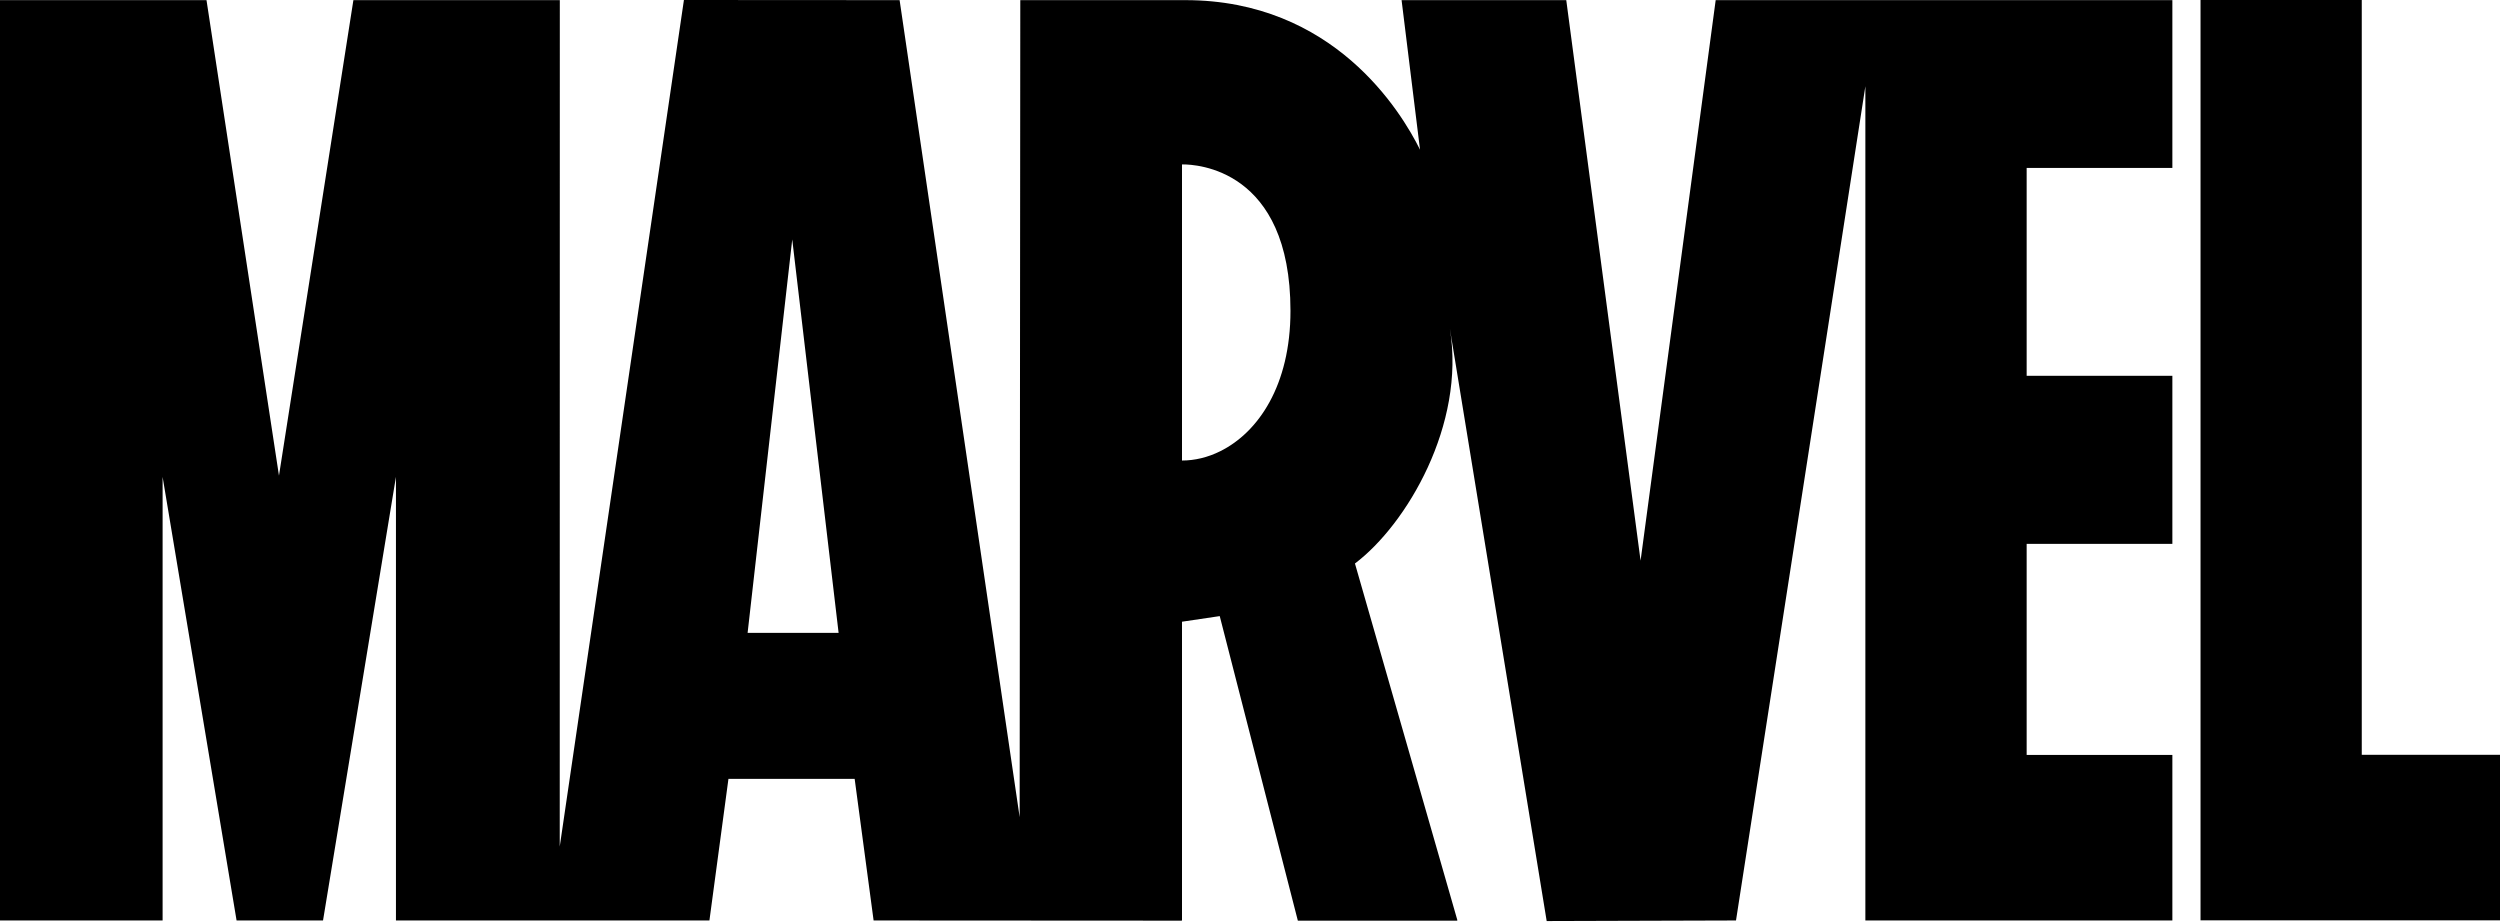
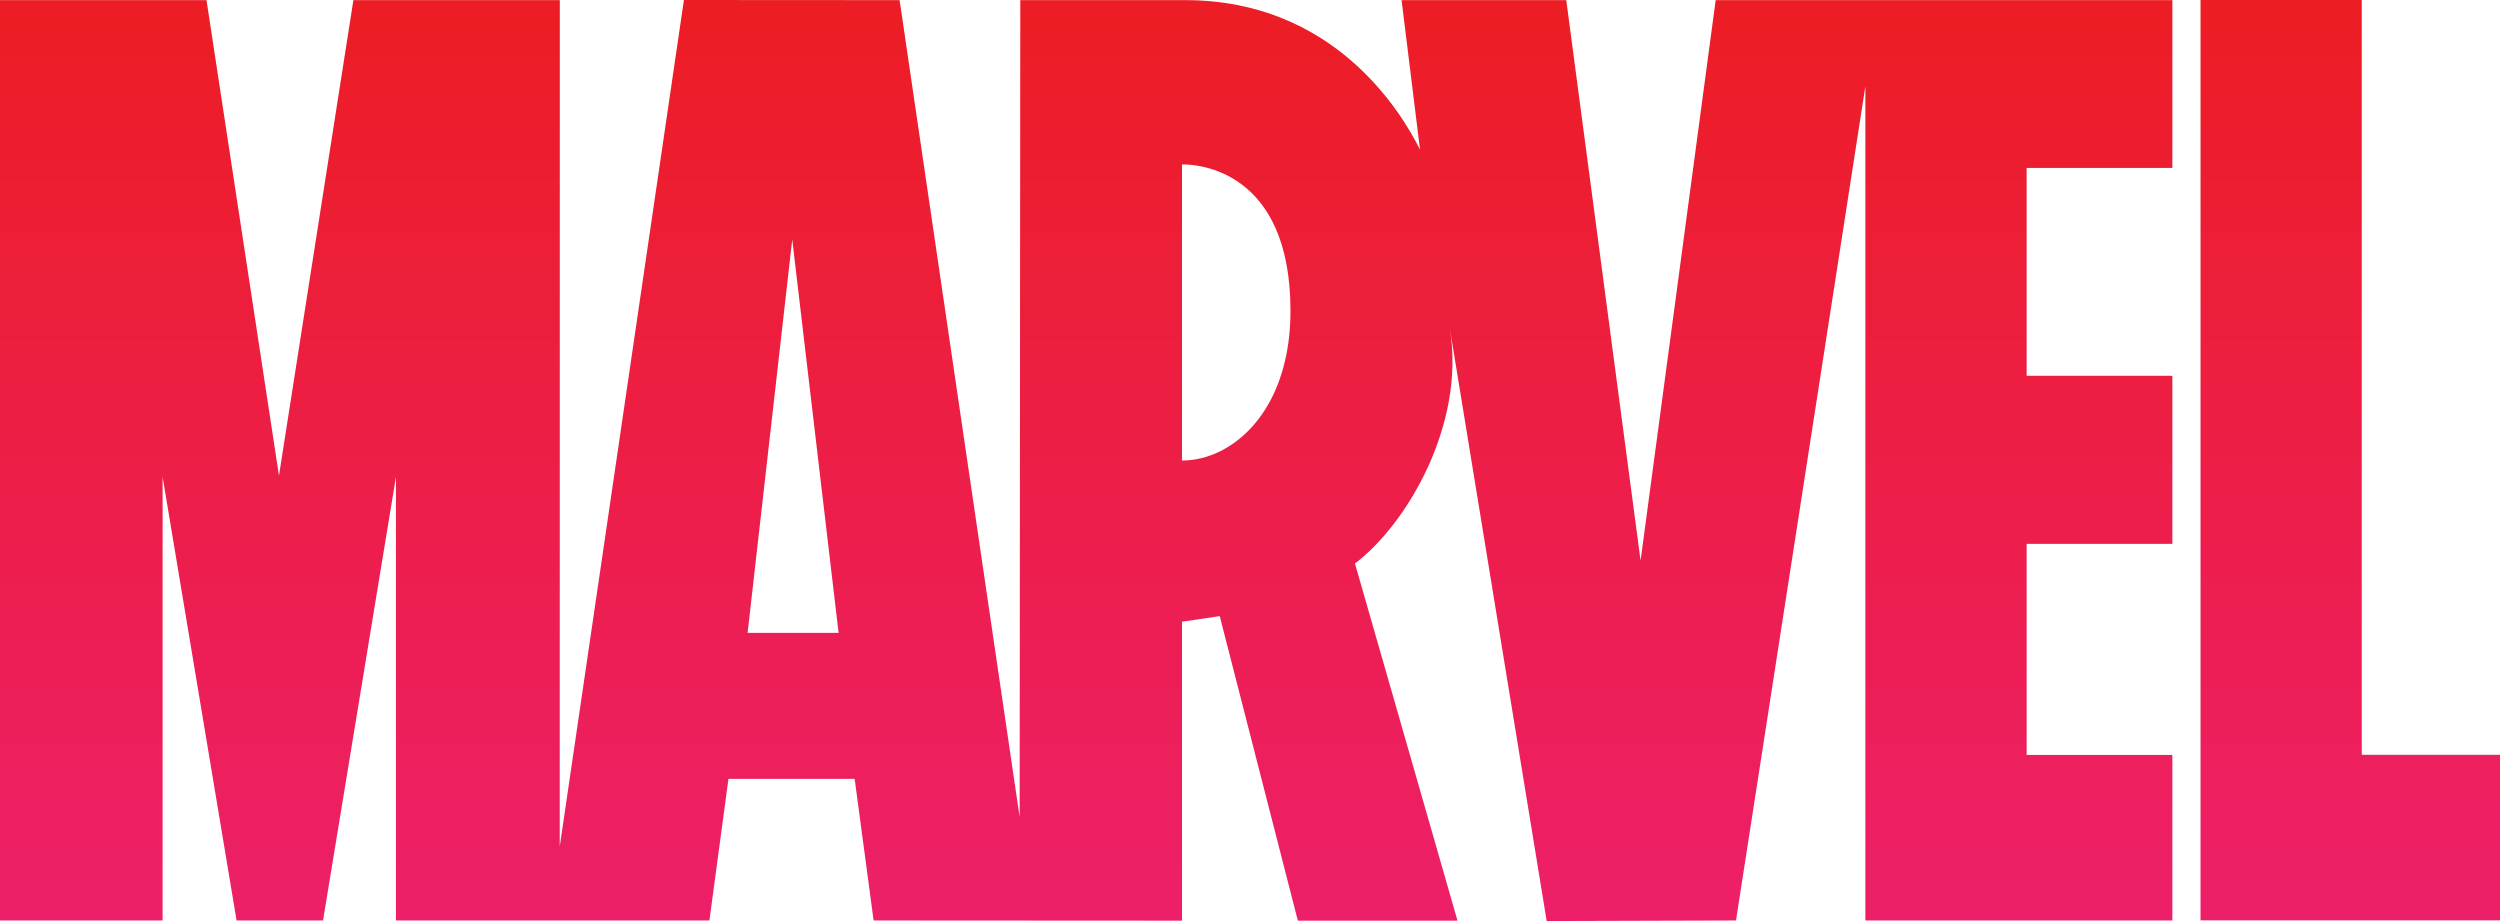
<svg xmlns="http://www.w3.org/2000/svg" width="95" height="35" viewBox="0 0 95 35" fill="none">
-   <path d="M82.55 6.381V0.005H65.196L62.342 21.305L59.518 0.005H53.26L53.961 5.689C53.238 4.233 50.676 0.005 45.037 0.005C45 0.002 38.771 0.005 38.771 0.005L38.747 31.052L34.185 0.005L25.989 0L21.27 32.169L21.273 0.005H13.429L10.601 18.074L7.847 0.005H0V34.978H6.179V18.121L8.99 34.978H12.275L15.046 18.121V34.978H26.958L27.681 29.596H32.477L33.197 34.978L44.892 34.985H44.902V34.978H44.909H44.916V23.625L46.35 23.412L49.318 34.985H49.325H55.36H55.367L55.365 34.978H55.376H55.383L51.488 21.413C53.462 19.921 55.691 16.13 55.097 12.504V12.501C55.104 12.55 58.774 35 58.774 35L65.968 34.978L70.884 3.277V34.978H82.55V28.688H77.013V20.667H82.55V14.281H77.013V6.381H82.55ZM28.409 24.05L30.105 9.099L31.867 24.05H28.409ZM46.37 17.146C45.895 17.382 45.399 17.5 44.916 17.5V6.251C44.925 6.251 44.934 6.248 44.946 6.248C45.43 6.246 49.038 6.398 49.038 11.814C49.038 14.647 47.811 16.432 46.37 17.146ZM95 28.683V34.973H83.62V0H89.747V28.683H95Z" fill="black" />
+   <defs>
+     <linearGradient id="gradient-red" x1="" x2="0" y1="0" y2="1">
+       <stop offset="0%" stop-color="#ED1D24" />
+       <stop offset="100%" stop-color="#ED1F69" />
+     </linearGradient>
+   </defs>
+   <path d="M82.55 6.381V0.005H65.196L62.342 21.305L59.518 0.005H53.26L53.961 5.689C53.238 4.233 50.676 0.005 45.037 0.005C45 0.002 38.771 0.005 38.771 0.005L38.747 31.052L34.185 0.005L25.989 0L21.27 32.169L21.273 0.005H13.429L10.601 18.074L7.847 0.005H0V34.978H6.179V18.121L8.99 34.978H12.275L15.046 18.121V34.978H26.958L27.681 29.596H32.477L33.197 34.978L44.892 34.985H44.902V34.978H44.909H44.916V23.625L46.35 23.412L49.318 34.985H49.325H55.36H55.367L55.365 34.978H55.376H55.383L51.488 21.413C53.462 19.921 55.691 16.13 55.097 12.504V12.501C55.104 12.55 58.774 35 58.774 35L65.968 34.978L70.884 3.277V34.978H82.55V28.688H77.013V20.667H82.55V14.281H77.013V6.381H82.55ZM28.409 24.05L30.105 9.099L31.867 24.05H28.409ZM46.37 17.146C45.895 17.382 45.399 17.5 44.916 17.5V6.251C44.925 6.251 44.934 6.248 44.946 6.248C45.43 6.246 49.038 6.398 49.038 11.814C49.038 14.647 47.811 16.432 46.37 17.146ZM95 28.683V34.973H83.62V0H89.747V28.683H95Z" fill="url(#gradient-red)" />
</svg>
